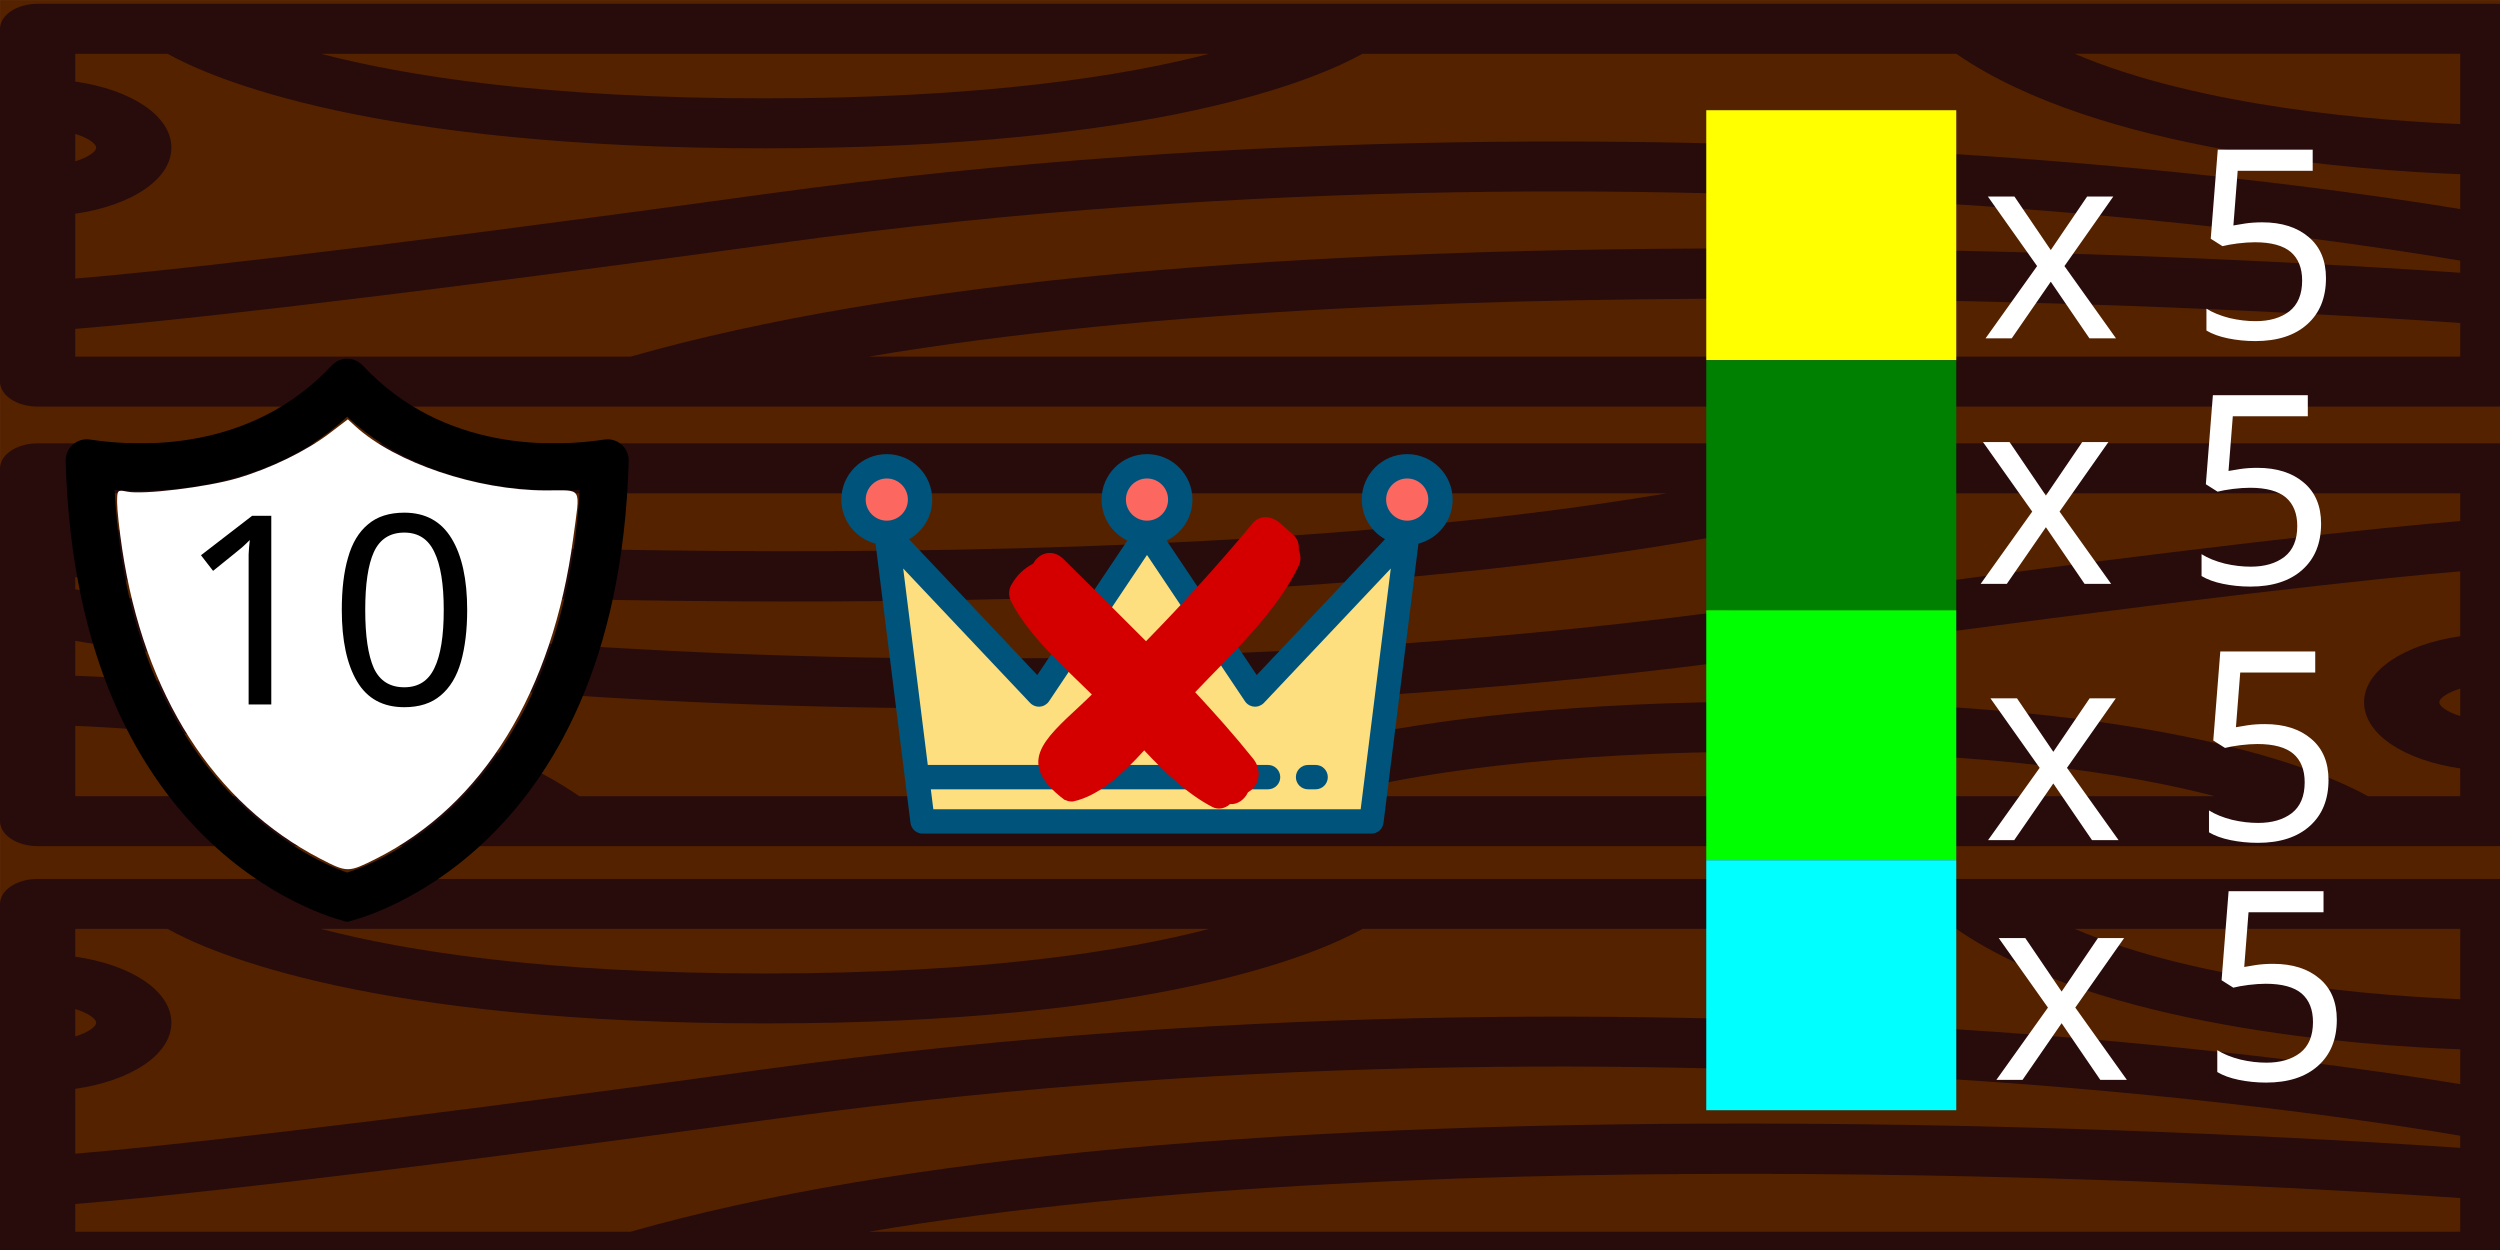
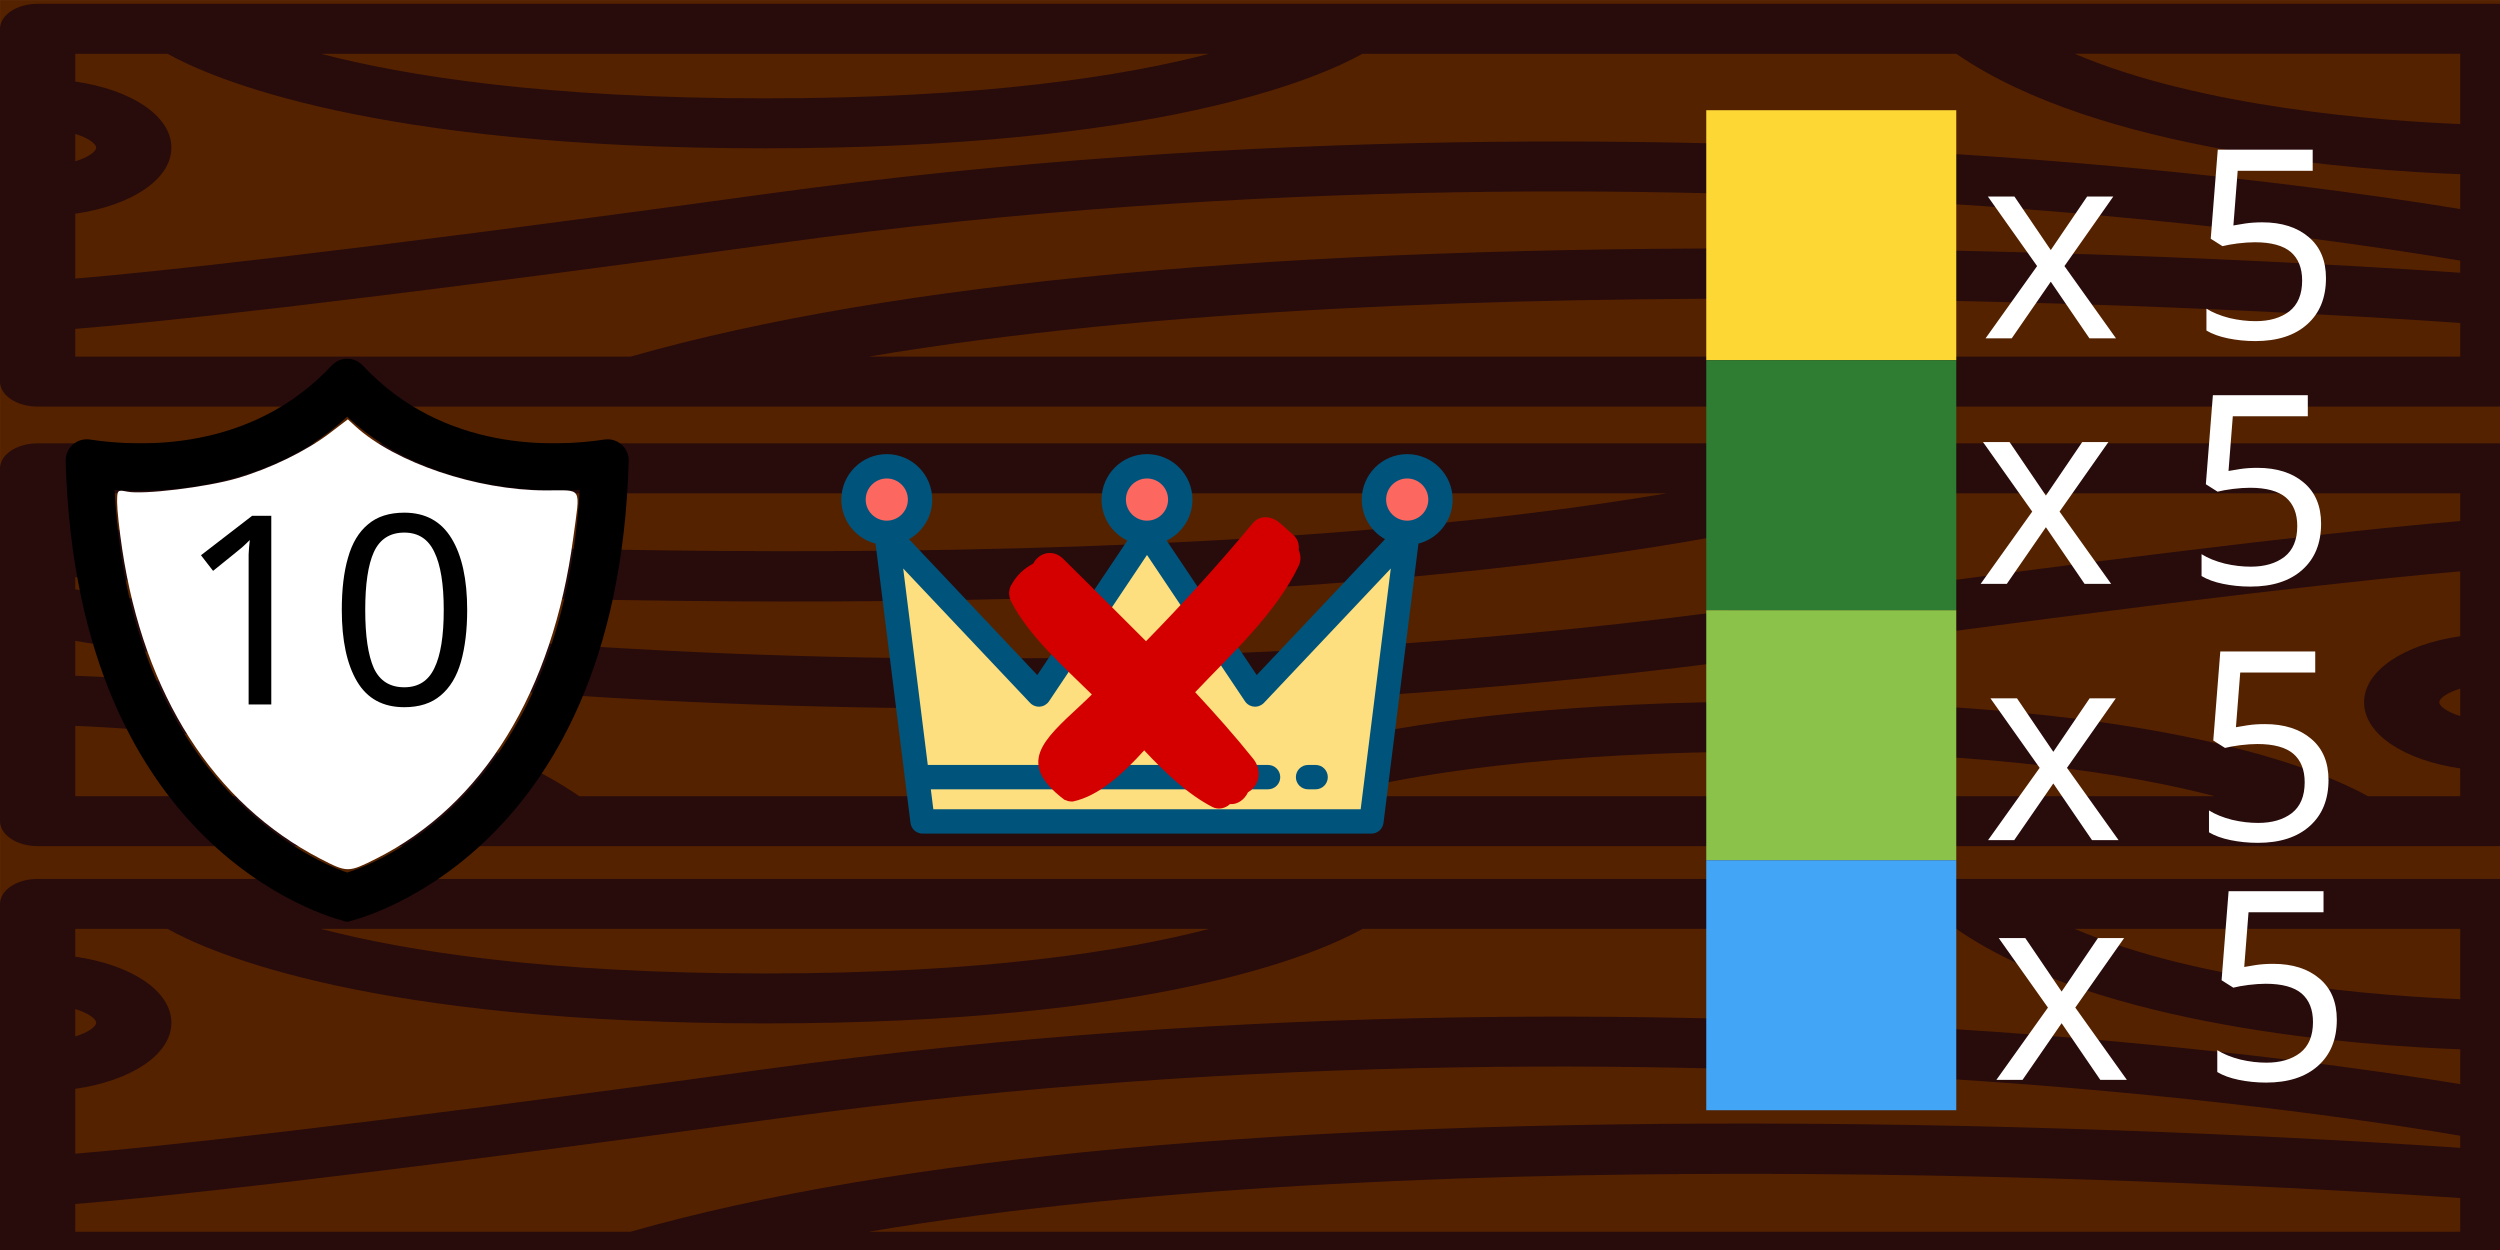
<svg xmlns="http://www.w3.org/2000/svg" viewBox="0 0 100 50" version="1.1" id="svg8">
  <defs id="defs2" />
  <g id="layer1" transform="translate(-22.90633,-12.95035)">
    <g id="g31" transform="matrix(1.403254,0,0,2.041733,-34.56755,-139.8949)" style="fill:#552200">
      <rect style="fill:#552200;stroke-width:0.188" id="rect26" width="71.263" height="24.489" x="40.958" y="74.861" />
    </g>
    <g id="g113" transform="matrix(0,-0.1315404,0.1980839,0,61.59616,52.50308)" style="fill:#280b0b">
      <g id="g6" transform="translate(-150.7667,-195.3204)" style="fill:#280b0b">
        <g id="g4" style="fill:#280b0b">
          <path d="M 176.589,0 H 69.301 c -4.195,0 -7.595,3.401 -7.595,7.595 v 121.339 c 0,0.019 0,0.037 0,0.057 v 375.413 c 0,4.195 3.401,7.595 7.595,7.595 h 24.645 c 0.003,0 0.005,0 0.008,0 0.004,0 0.007,0 0.01,0 h 17.921 c 0.009,0 0.018,0.002 0.027,0.002 0.008,0 0.016,-0.002 0.024,-0.002 h 64.651 c 4.195,0 7.595,-3.401 7.595,-7.595 V 7.595 C 184.184,3.401 180.784,0 176.589,0 Z m -31.975,15.191 c -1.254,2.705 -2.992,4.227 -4.164,4.227 -1.172,0 -2.91,-1.521 -4.164,-4.227 z M 87.135,496.808 H 76.896 V 175.386 c 29.4,115.54 13.952,285.753 10.239,321.422 z m 18.956,-10e-4 h -3.678 c 2.044,-19.808 6.803,-72.032 7.337,-133.217 C 110.656,259.641 99.6,180.179 76.897,127.328 V 15.191 h 8.438 c 1.694,14.07 7.347,51.949 26.093,142.258 20.167,97.154 17.254,185.689 11.258,242.852 -5.117,48.793 -13.284,83.648 -16.595,96.506 z m 15.686,10e-4 c 3.852,-15.506 11.149,-48.726 15.974,-94.512 6.147,-58.331 9.151,-148.695 -11.45,-247.934 C 108.225,67.272 102.455,29.666 100.629,15.19 h 19.72 c 2.483,11.335 10.425,19.418 20.103,19.418 9.678,0 17.619,-8.081 20.102,-19.418 h 8.44 v 18.641 c -7.5,8.923 -28.748,41.217 -28.748,120.653 0,79.436 21.248,111.73 28.748,120.653 v 119.901 c -29.92,28.719 -35.558,81.953 -36.617,101.77 z m 47.217,-432.02 v 179.377 c -6.706,-17.068 -13.557,-45.35 -13.557,-89.68 -0.001,-44.351 6.857,-72.64 13.557,-89.697 z m 0.001,432.02 H 147.62 c 0.942,-15.651 4.886,-52.179 21.375,-77.863 z" id="path2" style="fill:#280b0b" />
        </g>
      </g>
      <g id="g12" transform="translate(-150.7667,-195.3204)" style="fill:#280b0b">
        <g id="g10" style="fill:#280b0b">
          <path d="m 309.041,0 h -42.693 c -0.02,0 -0.041,0 -0.061,0 h -64.533 c -4.195,0 -7.595,3.401 -7.595,7.595 v 496.808 c 0,4.195 3.401,7.595 7.595,7.595 h 107.287 c 4.196,0 7.595,-3.401 7.595,-7.595 V 383.059 c 0,-0.016 0,-0.032 0,-0.049 V 7.595 C 316.636,3.401 313.237,0 309.041,0 Z m -99.693,15.191 h 21.375 c -0.942,15.652 -4.886,52.179 -21.375,77.863 z m 0,252.643 c 6.706,17.068 13.557,45.35 13.557,89.679 0,44.351 -6.858,72.639 -13.557,89.696 z m 24.38,228.974 c 1.254,-2.705 2.992,-4.227 4.163,-4.227 1.172,-0.001 2.91,1.521 4.164,4.227 z m 24.266,-10e-4 c -2.483,-11.335 -10.426,-19.418 -20.103,-19.418 -9.677,0 -17.619,8.082 -20.102,19.418 h -8.44 v -18.641 0 c 7.5,-8.923 28.748,-41.217 28.748,-120.652 0,-79.435 -21.248,-111.73 -28.748,-120.652 V 116.961 c 29.92,-28.718 35.56,-81.952 36.617,-101.77 h 10.6 c -3.852,15.506 -11.149,48.726 -15.975,94.512 -6.147,58.331 -9.151,148.695 11.449,247.934 18.077,87.089 23.848,124.696 25.674,139.17 z m 43.451,10e-4 h -8.438 v 0 C 291.313,482.738 285.66,444.859 266.914,354.55 246.747,257.396 249.66,168.861 255.656,111.698 260.774,62.905 268.941,28.051 272.252,15.192 h 3.677 c -2.044,19.809 -6.803,72.032 -7.337,133.217 -0.907,103.949 10.15,183.412 32.853,236.262 z m 0.001,-160.195 C 272.046,221.074 287.494,50.86 291.207,15.191 h 10.239 z" id="path8" style="fill:#280b0b" />
        </g>
      </g>
      <g id="g18" transform="translate(-150.7667,-195.3204)" style="fill:#280b0b">
        <g id="g16" style="fill:#280b0b">
          <path d="M 442.7,0 H 335.413 c -4.196,0 -7.595,3.401 -7.595,7.595 v 121.344 c 0,0.016 0,0.032 0,0.049 v 375.416 c 0,4.195 3.4,7.595 7.595,7.595 h 24.646 c 0.003,0 0.005,0 0.008,0 0.004,0 0.007,0 0.01,0 h 17.92 c 0.009,0 0.018,0.002 0.027,0.002 0.008,0 0.016,-0.002 0.024,-0.002 H 442.7 c 4.196,0 7.595,-3.401 7.595,-7.595 V 7.595 C 450.296,3.401 446.896,0 442.7,0 Z m -31.973,15.191 c -1.254,2.705 -2.992,4.227 -4.164,4.227 -1.173,0 -2.911,-1.521 -4.164,-4.227 z m -57.48,481.617 H 343.008 V 175.386 c 29.401,115.54 13.953,285.753 10.239,321.422 z m 18.955,-10e-4 h -3.677 c 2.044,-19.808 6.803,-72.032 7.337,-133.217 0.907,-103.949 -10.151,-183.411 -32.853,-236.262 V 15.191 h 8.438 c 1.694,14.07 7.347,51.949 26.093,142.258 20.167,97.154 17.254,185.689 11.258,242.852 -5.117,48.793 -13.284,83.648 -16.596,96.506 z m 15.686,0 c 3.851,-15.506 11.149,-48.726 15.975,-94.512 C 410.01,343.964 413.014,253.6 392.414,154.361 374.337,67.273 368.565,29.667 366.74,15.191 h 19.72 c 2.483,11.335 10.426,19.418 20.103,19.418 9.677,0 17.619,-8.081 20.102,-19.418 h 8.44 v 18.641 c -7.5,8.923 -28.748,41.217 -28.748,120.653 0,79.436 21.248,111.73 28.748,120.652 v 119.901 c -29.919,28.719 -35.558,81.953 -36.617,101.77 h -10.6 z M 435.105,64.789 v 179.375 c -6.706,-17.068 -13.557,-45.35 -13.557,-89.679 0,-44.351 6.857,-72.639 13.557,-89.696 z m 10e-4,432.019 h -21.375 c 0.942,-15.651 4.886,-52.179 21.375,-77.863 z" id="path14" style="fill:#280b0b" />
        </g>
      </g>
    </g>
-     <rect style="fill:#ffff00;stroke-width:0.265" id="rect623" width="10" height="10" x="91.157" y="17.359" />
-     <rect style="fill:#008000;stroke-width:0.265" id="rect623-3" width="10" height="10" x="91.157" y="27.359" />
-     <rect style="fill:#00ff00;stroke-width:0.265" id="rect623-6" width="10" height="10" x="91.157" y="37.359" />
-     <rect style="fill:#00ffff;stroke-width:0.265" id="rect623-7" width="10" height="10" x="91.157" y="47.359" />
+     <rect style="fill:#fdd835;stroke-width:0.265;fill-opacity:1" id="rect623" width="10" height="10" x="91.157" y="17.359" />
+     <rect style="fill:#2e7d32;stroke-width:0.265;fill-opacity:1" id="rect623-3" width="10" height="10" x="91.157" y="27.359" />
+     <rect style="fill:#8bc34a;stroke-width:0.265;fill-opacity:1" id="rect623-6" width="10" height="10" x="91.157" y="37.359" />
+     <rect style="fill:#42a5f5;stroke-width:0.265;fill-opacity:1" id="rect623-7" width="10" height="10" x="91.157" y="47.359" />
    <text xml:space="preserve" style="font-style:normal;font-weight:normal;font-size:10.583px;line-height:1.25;font-family:sans-serif;fill:#ffffff;fill-opacity:1;stroke:none;stroke-width:0.265;" x="102.14" y="26.487" id="text815">
      <tspan id="tspan813" x="102.14" y="26.487" style="stroke-width:0.265;fill:#ffffff;">x 5</tspan>
    </text>
    <text xml:space="preserve" style="font-style:normal;font-weight:normal;font-size:10.583px;line-height:1.25;font-family:sans-serif;fill:#ffffff;fill-opacity:1;stroke:none;stroke-width:0.265" x="101.944" y="36.304" id="text815-5">
      <tspan id="tspan813-3" x="101.944" y="36.304" style="fill:#ffffff;stroke-width:0.265">x 5</tspan>
    </text>
    <text xml:space="preserve" style="font-style:normal;font-weight:normal;font-size:10.583px;line-height:1.25;font-family:sans-serif;fill:#ffffff;fill-opacity:1;stroke:none;stroke-width:0.265" x="102.242" y="46.555" id="text815-56">
      <tspan id="tspan813-2" x="102.242" y="46.555" style="fill:#ffffff;stroke-width:0.265">x 5</tspan>
    </text>
    <text xml:space="preserve" style="font-style:normal;font-weight:normal;font-size:10.583px;line-height:1.25;font-family:sans-serif;fill:#ffffff;fill-opacity:1;stroke:none;stroke-width:0.265" x="102.574" y="56.147" id="text815-9">
      <tspan id="tspan813-1" x="102.574" y="56.147" style="fill:#ffffff;stroke-width:0.265">x 5</tspan>
    </text>
    <g id="g71" transform="translate(8.163425,11.63502)">
      <g id="g419" transform="matrix(0.04596369,0,0,0.04596369,16.86357,15.1608)">
        <g id="g417">
          <path d="m 256,458.1 c -5.9,-2 -188.4,-60.9 -202.4,-333 7,0.5 122.3,11.2 202.4,-63.7 78.9,73.8 195.4,64.1 202.4,63.7 -17.2,280.2 -196.5,331 -202.4,333 z M 479.7,81.3 C 437,87.8 340,92.3 269.6,16.9 262.3,9 249.8,9 242.5,16.9 172,92.3 75,87.8 32.3,81.3 20.9,79.5 10.7,88.5 11,100 c 9.9,350.5 245,401 245,401 0,0 235.1,-50.4 245,-401 0.3,-11.5 -9.9,-20.5 -21.3,-18.7 z" id="path415" />
        </g>
      </g>
      <path style="fill:#ffffff;stroke-width:0.134" d="m 27.561,35.667 c -4.275,-2.214 -7.056,-6.559 -7.932,-12.395 -0.11,-0.735 -0.201,-1.569 -0.201,-1.854 -7.68e-4,-0.505 0.009,-0.516 0.403,-0.437 0.64,0.128 3.158,-0.176 4.374,-0.529 1.342,-0.389 2.789,-1.094 3.745,-1.824 l 0.706,-0.539 0.297,0.272 c 1.594,1.462 4.869,2.568 7.613,2.571 1.509,0.002 1.388,-0.206 1.108,1.891 -0.819,6.15 -3.611,10.694 -7.89,12.842 -1.109,0.557 -1.152,0.557 -2.223,0.002 z" id="path476" />
    </g>
    <text xml:space="preserve" style="font-style:normal;font-weight:normal;font-size:10.583px;line-height:1.25;font-family:sans-serif;fill:#000000;fill-opacity:1;stroke:none;stroke-width:0.265" x="30.007" y="41.128" id="text360">
      <tspan id="tspan358" x="30.007" y="41.128" style="stroke-width:0.265">10</tspan>
    </text>
    <polygon style="fill:#fddf7f" points="443.96,404.728 68.04,404.728 37.813,163.204 165.466,298.397 256,163.204 346.534,298.397 474.187,163.204 " id="polygon458" transform="matrix(0.04775847,0,0,0.04775847,56.56006,26.47917)" />
    <g id="g466" transform="matrix(0.04775847,0,0,0.04775847,56.56006,26.47917)">
      <circle style="fill:#fc6760" cx="256" cy="135.14" r="27.863" id="circle460" />
      <circle style="fill:#fc6760" cx="38.063" cy="135.14" r="27.863" id="circle462" />
      <circle style="fill:#fc6760" cx="473.937" cy="135.14" r="27.863" id="circle464" />
    </g>
    <g id="g472" transform="matrix(0.04775847,0,0,0.04775847,56.56006,26.47917)">
      <path style="fill:#00537b" d="m 512,135.137 c 0,-20.988 -17.074,-38.062 -38.062,-38.062 -20.987,0 -38.061,17.074 -38.061,38.062 0,14.231 7.855,26.655 19.453,33.185 L 347.896,282.1 272.461,169.453 c 12.769,-6.15 21.603,-19.22 21.603,-34.316 0,-20.988 -17.074,-38.062 -38.062,-38.062 -20.988,0 -38.062,17.074 -38.062,38.062 0,15.096 8.834,28.166 21.603,34.316 L 164.105,282.1 56.672,168.323 C 68.27,161.793 76.125,149.37 76.125,135.138 76.125,114.15 59.051,97.076 38.064,97.076 17.074,97.075 0,114.149 0,135.137 c 0,17.735 12.193,32.674 28.636,36.879 L 57.92,405.994 c 0.639,5.104 4.977,8.932 10.121,8.932 h 375.92 c 5.143,0 9.481,-3.829 10.121,-8.932 L 483.365,172.017 C 499.807,167.812 512,152.873 512,135.137 Z M 256,117.473 c 9.74,0 17.664,7.924 17.664,17.664 0,9.74 -7.925,17.664 -17.664,17.664 -9.739,0 -17.664,-7.925 -17.664,-17.664 0,-9.739 7.924,-17.664 17.664,-17.664 z M 20.398,135.137 c 0,-9.74 7.925,-17.664 17.664,-17.664 9.739,0 17.663,7.924 17.663,17.664 0,9.74 -7.924,17.664 -17.663,17.664 -9.739,0 -17.664,-7.923 -17.664,-17.664 z m 414.56,259.392 H 77.042 l -2.093,-16.721 h 282.45 c 5.632,0 10.199,-4.566 10.199,-10.199 0,-5.633 -4.567,-10.199 -10.199,-10.199 H 72.396 L 51.805,192.878 158.05,305.399 c 2.13,2.256 5.164,3.421 8.264,3.162 3.092,-0.258 5.899,-1.91 7.626,-4.489 L 256,181.534 338.06,304.073 c 1.726,2.578 4.533,4.23 7.626,4.489 3.08,0.261 6.134,-0.906 8.264,-3.162 L 460.195,192.878 Z m 38.98,-241.728 c -9.74,0 -17.663,-7.925 -17.663,-17.664 0,-9.739 7.924,-17.664 17.663,-17.664 9.739,0 17.664,7.924 17.664,17.664 0,9.741 -7.925,17.664 -17.664,17.664 z" id="path468" />
      <path style="fill:#00537b" d="m 390.897,377.808 h 6.338 c 5.632,0 10.199,-4.566 10.199,-10.199 0,-5.633 -4.567,-10.199 -10.199,-10.199 h -6.338 c -5.632,0 -10.199,4.566 -10.199,10.199 0,5.633 4.566,10.199 10.199,10.199 z" id="path470" />
    </g>
    <path d="m 74.859,35.568 c 0.096,-0.201 0.079,-0.429 -0.004,-0.618 0.024,-0.215 -0.029,-0.434 -0.217,-0.602 -0.176,-0.156 -0.352,-0.312 -0.527,-0.469 -0.309,-0.274 -0.793,-0.361 -1.093,0 -1.365,1.64 -2.792,3.209 -4.271,4.72 -1.1,-1.11 -2.213,-2.204 -3.318,-3.3 -0.388,-0.385 -0.949,-0.264 -1.193,0.194 -0.356,0.191 -0.644,0.439 -0.882,0.863 -0.113,0.202 -0.105,0.457 0,0.66 0.714,1.382 2.093,2.596 3.227,3.714 -0.152,0.147 -0.302,0.295 -0.457,0.438 -1.528,1.417 -2.558,2.316 -0.646,3.769 0.026,0.02 0.052,0.015 0.078,0.027 0.037,0.018 0.072,0.031 0.112,0.038 0.013,5.65e-4 0.024,0.003 0.037,0.002 0.039,0.004 0.078,0.014 0.118,0.006 1.028,-0.218 1.984,-1.088 2.851,-2.045 0.845,0.899 1.745,1.758 2.734,2.268 0.236,0.121 0.516,0.051 0.698,-0.119 0.304,0.025 0.581,-0.179 0.72,-0.472 0.021,-0.014 0.034,-0.022 0.056,-0.037 0.442,-0.298 0.482,-0.892 0.155,-1.301 -0.739,-0.924 -1.524,-1.803 -2.324,-2.666 1.441,-1.521 3.241,-3.161 4.148,-5.069 z" id="path137" style="fill:#d40000;stroke-width:0.029" />
    <g id="g474" transform="matrix(0.04775847,0,0,0.04775847,56.56006,26.47917)" />
    <g id="g476" transform="matrix(0.04775847,0,0,0.04775847,56.56006,26.47917)" />
    <g id="g478" transform="matrix(0.04775847,0,0,0.04775847,56.56006,26.47917)" />
    <g id="g480" transform="matrix(0.04775847,0,0,0.04775847,56.56006,26.47917)" />
    <g id="g482" transform="matrix(0.04775847,0,0,0.04775847,56.56006,26.47917)" />
    <g id="g484" transform="matrix(0.04775847,0,0,0.04775847,56.56006,26.47917)" />
    <g id="g486" transform="matrix(0.04775847,0,0,0.04775847,56.56006,26.47917)" />
    <g id="g488" transform="matrix(0.04775847,0,0,0.04775847,56.56006,26.47917)" />
    <g id="g490" transform="matrix(0.04775847,0,0,0.04775847,56.56006,26.47917)" />
    <g id="g492" transform="matrix(0.04775847,0,0,0.04775847,56.56006,26.47917)" />
    <g id="g494" transform="matrix(0.04775847,0,0,0.04775847,56.56006,26.47917)" />
    <g id="g496" transform="matrix(0.04775847,0,0,0.04775847,56.56006,26.47917)" />
    <g id="g498" transform="matrix(0.04775847,0,0,0.04775847,56.56006,26.47917)" />
    <g id="g500" transform="matrix(0.04775847,0,0,0.04775847,56.56006,26.47917)" />
    <g id="g502" transform="matrix(0.04775847,0,0,0.04775847,56.56006,26.47917)" />
    <g id="g20" transform="translate(-150.7667,-195.3204)" />
    <g id="g22" transform="translate(-150.7667,-195.3204)" />
    <g id="g24" transform="translate(-150.7667,-195.3204)" />
    <g id="g26" transform="translate(-150.7667,-195.3204)" />
    <g id="g28" transform="translate(-150.7667,-195.3204)" />
    <g id="g30" transform="translate(-150.7667,-195.3204)" />
    <g id="g32" transform="translate(-150.7667,-195.3204)" />
    <g id="g34" transform="translate(-150.7667,-195.3204)" />
    <g id="g36" transform="translate(-150.7667,-195.3204)" />
    <g id="g38" transform="translate(-150.7667,-195.3204)" />
    <g id="g40" transform="translate(-150.7667,-195.3204)" />
    <g id="g42" transform="translate(-150.7667,-195.3204)" />
    <g id="g44" transform="translate(-150.7667,-195.3204)" />
    <g id="g46" transform="translate(-150.7667,-195.3204)" />
    <g id="g48" transform="translate(-150.7667,-195.3204)" />
  </g>
</svg>
